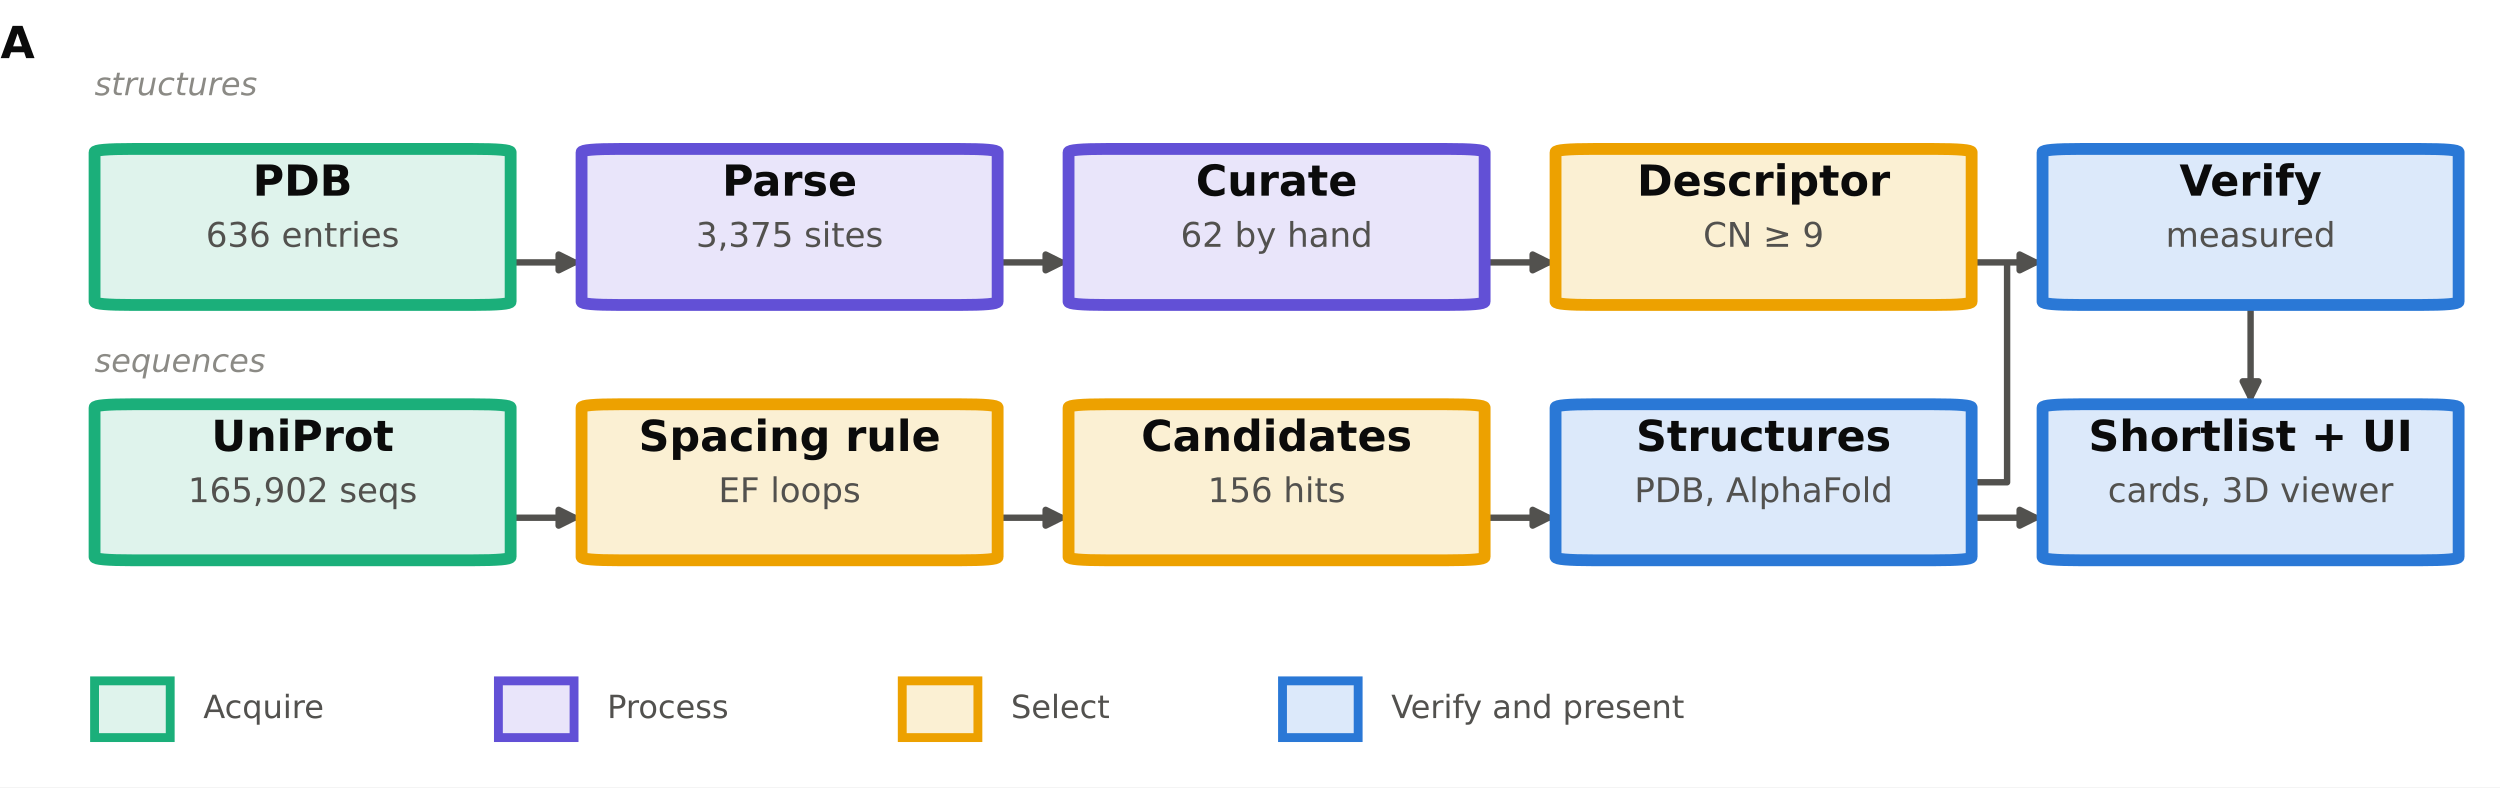
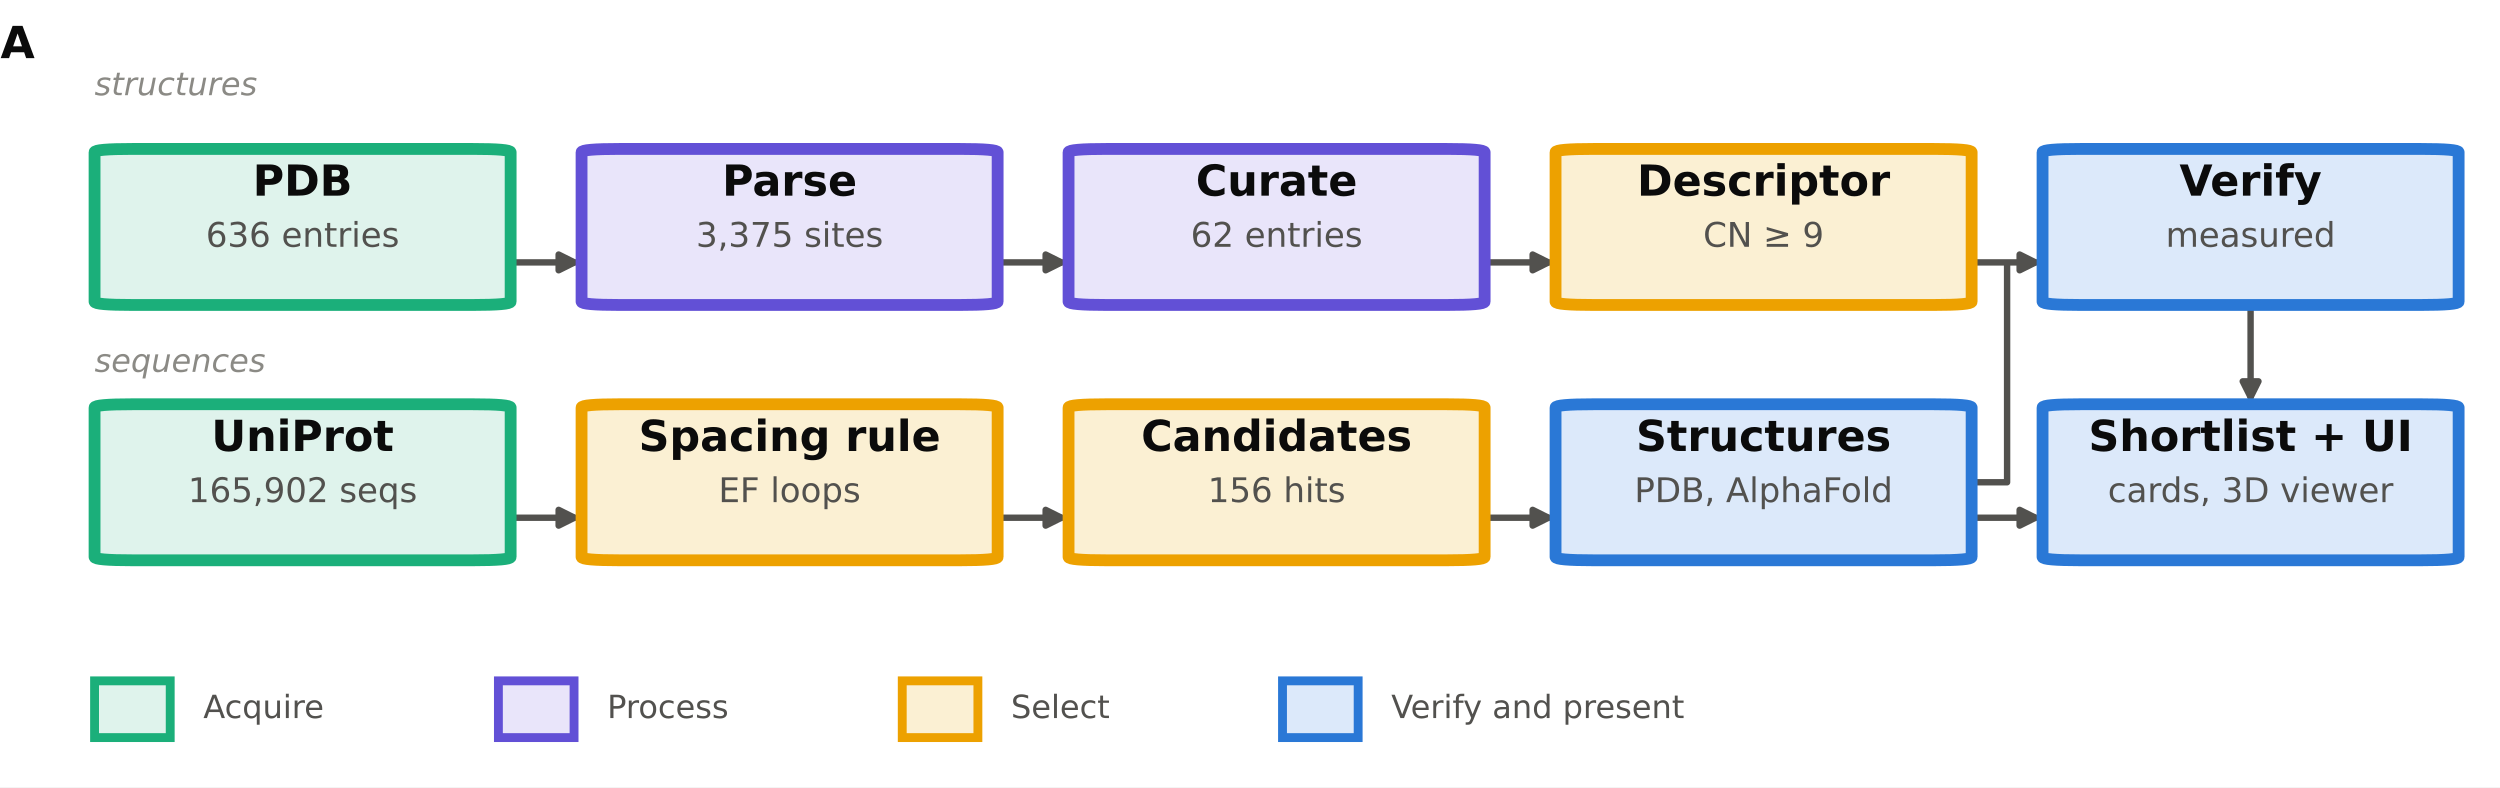
<svg xmlns="http://www.w3.org/2000/svg" width="507.6pt" height="159.84pt" viewBox="0 0 507.6 159.84" version="1.1">
  <defs>
    <style type="text/css">*{stroke-linejoin: round; stroke-linecap: butt}</style>
  </defs>
  <g id="figure_1">
    <g id="patch_1">
      <path d="M 0 159.84  L 507.6 159.84  L 507.6 0  L 0 0  z " style="fill: #ffffff" />
    </g>
    <g id="axes_1">
      <g id="patch_2">
-         <path d="M 103.68 53.28  Q 110.88 53.28 116.627 53.28  " clip-path="url(#p7aaacf0858)" style="fill: none; stroke: #52514e; stroke-width: 1.3; stroke-linecap: round" />
-         <path d="M 113.427 51.68  L 116.627 53.28  L 113.427 54.88  z " clip-path="url(#p7aaacf0858)" style="fill: #52514e; stroke: #52514e; stroke-width: 1.3; stroke-linecap: round" />
+         <path d="M 103.68 53.28  Q 110.88 53.28 116.627 53.28  " clip-path="url(#pb1943f57e9)" style="fill: none; stroke: #52514e; stroke-width: 1.3; stroke-linecap: round" />
+         <path d="M 113.427 51.68  L 116.627 53.28  L 113.427 54.88  z " clip-path="url(#pb1943f57e9)" style="fill: #52514e; stroke: #52514e; stroke-width: 1.3; stroke-linecap: round" />
      </g>
      <g id="patch_3">
-         <path d="M 103.68 105.12  Q 110.88 105.12 116.627 105.12  " clip-path="url(#p7aaacf0858)" style="fill: none; stroke: #52514e; stroke-width: 1.3; stroke-linecap: round" />
-         <path d="M 113.427 103.52  L 116.627 105.12  L 113.427 106.72  z " clip-path="url(#p7aaacf0858)" style="fill: #52514e; stroke: #52514e; stroke-width: 1.3; stroke-linecap: round" />
+         <path d="M 103.68 105.12  Q 110.88 105.12 116.627 105.12  " clip-path="url(#pb1943f57e9)" style="fill: none; stroke: #52514e; stroke-width: 1.3; stroke-linecap: round" />
+         <path d="M 113.427 103.52  L 116.627 105.12  L 113.427 106.72  z " clip-path="url(#pb1943f57e9)" style="fill: #52514e; stroke: #52514e; stroke-width: 1.3; stroke-linecap: round" />
      </g>
      <g id="patch_4">
-         <path d="M 202.56 53.28  Q 209.76 53.28 215.507 53.28  " clip-path="url(#p7aaacf0858)" style="fill: none; stroke: #52514e; stroke-width: 1.3; stroke-linecap: round" />
-         <path d="M 212.307 51.68  L 215.507 53.28  L 212.307 54.88  z " clip-path="url(#p7aaacf0858)" style="fill: #52514e; stroke: #52514e; stroke-width: 1.3; stroke-linecap: round" />
+         <path d="M 202.56 53.28  Q 209.76 53.28 215.507 53.28  " clip-path="url(#pb1943f57e9)" style="fill: none; stroke: #52514e; stroke-width: 1.3; stroke-linecap: round" />
+         <path d="M 212.307 51.68  L 215.507 53.28  L 212.307 54.88  z " clip-path="url(#pb1943f57e9)" style="fill: #52514e; stroke: #52514e; stroke-width: 1.3; stroke-linecap: round" />
      </g>
      <g id="patch_5">
-         <path d="M 202.56 105.12  Q 209.76 105.12 215.507 105.12  " clip-path="url(#p7aaacf0858)" style="fill: none; stroke: #52514e; stroke-width: 1.3; stroke-linecap: round" />
-         <path d="M 212.307 103.52  L 215.507 105.12  L 212.307 106.72  z " clip-path="url(#p7aaacf0858)" style="fill: #52514e; stroke: #52514e; stroke-width: 1.3; stroke-linecap: round" />
+         <path d="M 202.56 105.12  Q 209.76 105.12 215.507 105.12  " clip-path="url(#pb1943f57e9)" style="fill: none; stroke: #52514e; stroke-width: 1.3; stroke-linecap: round" />
+         <path d="M 212.307 103.52  L 215.507 105.12  L 212.307 106.72  z " clip-path="url(#pb1943f57e9)" style="fill: #52514e; stroke: #52514e; stroke-width: 1.3; stroke-linecap: round" />
      </g>
      <g id="patch_6">
-         <path d="M 301.44 53.28  Q 308.64 53.28 314.387 53.28  " clip-path="url(#p7aaacf0858)" style="fill: none; stroke: #52514e; stroke-width: 1.3; stroke-linecap: round" />
-         <path d="M 311.187 51.68  L 314.387 53.28  L 311.187 54.88  z " clip-path="url(#p7aaacf0858)" style="fill: #52514e; stroke: #52514e; stroke-width: 1.3; stroke-linecap: round" />
+         <path d="M 301.44 53.28  Q 308.64 53.28 314.387 53.28  " clip-path="url(#pb1943f57e9)" style="fill: none; stroke: #52514e; stroke-width: 1.3; stroke-linecap: round" />
+         <path d="M 311.187 51.68  L 314.387 53.28  L 311.187 54.88  z " clip-path="url(#pb1943f57e9)" style="fill: #52514e; stroke: #52514e; stroke-width: 1.3; stroke-linecap: round" />
      </g>
      <g id="patch_7">
-         <path d="M 301.44 105.12  Q 308.64 105.12 314.387 105.12  " clip-path="url(#p7aaacf0858)" style="fill: none; stroke: #52514e; stroke-width: 1.3; stroke-linecap: round" />
-         <path d="M 311.187 103.52  L 314.387 105.12  L 311.187 106.72  z " clip-path="url(#p7aaacf0858)" style="fill: #52514e; stroke: #52514e; stroke-width: 1.3; stroke-linecap: round" />
+         <path d="M 301.44 105.12  Q 308.64 105.12 314.387 105.12  " clip-path="url(#pb1943f57e9)" style="fill: none; stroke: #52514e; stroke-width: 1.3; stroke-linecap: round" />
+         <path d="M 311.187 103.52  L 314.387 105.12  L 311.187 106.72  z " clip-path="url(#pb1943f57e9)" style="fill: #52514e; stroke: #52514e; stroke-width: 1.3; stroke-linecap: round" />
      </g>
      <g id="patch_8">
-         <path d="M 400.32 53.28  Q 407.52 53.28 413.267 53.28  " clip-path="url(#p7aaacf0858)" style="fill: none; stroke: #52514e; stroke-width: 1.3; stroke-linecap: round" />
-         <path d="M 410.067 51.68  L 413.267 53.28  L 410.067 54.88  z " clip-path="url(#p7aaacf0858)" style="fill: #52514e; stroke: #52514e; stroke-width: 1.3; stroke-linecap: round" />
+         <path d="M 400.32 53.28  Q 407.52 53.28 413.267 53.28  " clip-path="url(#pb1943f57e9)" style="fill: none; stroke: #52514e; stroke-width: 1.3; stroke-linecap: round" />
+         <path d="M 410.067 51.68  L 413.267 53.28  L 410.067 54.88  z " clip-path="url(#pb1943f57e9)" style="fill: #52514e; stroke: #52514e; stroke-width: 1.3; stroke-linecap: round" />
      </g>
      <g id="patch_9">
-         <path d="M 400.32 105.12  Q 407.52 105.12 413.267 105.12  " clip-path="url(#p7aaacf0858)" style="fill: none; stroke: #52514e; stroke-width: 1.3; stroke-linecap: round" />
-         <path d="M 410.067 103.52  L 413.267 105.12  L 410.067 106.72  z " clip-path="url(#p7aaacf0858)" style="fill: #52514e; stroke: #52514e; stroke-width: 1.3; stroke-linecap: round" />
+         <path d="M 400.32 105.12  Q 407.52 105.12 413.267 105.12  " clip-path="url(#pb1943f57e9)" style="fill: none; stroke: #52514e; stroke-width: 1.3; stroke-linecap: round" />
+         <path d="M 410.067 103.52  L 413.267 105.12  L 410.067 106.72  z " clip-path="url(#pb1943f57e9)" style="fill: #52514e; stroke: #52514e; stroke-width: 1.3; stroke-linecap: round" />
      </g>
      <g id="line2d_1">
-         <path d="M 400.32 97.92  L 407.52 97.92  L 407.52 53.28  " clip-path="url(#p7aaacf0858)" style="fill: none; stroke: #52514e; stroke-width: 1.3" />
+         <path d="M 400.32 97.92  L 407.52 97.92  L 407.52 53.28  " clip-path="url(#pb1943f57e9)" style="fill: none; stroke: #52514e; stroke-width: 1.3" />
      </g>
      <g id="patch_10">
-         <path d="M 456.96 61.92  Q 456.96 72 456.96 80.627  " clip-path="url(#p7aaacf0858)" style="fill: none; stroke: #52514e; stroke-width: 1.3; stroke-linecap: round" />
-         <path d="M 458.56 77.427  L 456.96 80.627  L 455.36 77.427  z " clip-path="url(#p7aaacf0858)" style="fill: #52514e; stroke: #52514e; stroke-width: 1.3; stroke-linecap: round" />
+         <path d="M 456.96 61.92  Q 456.96 72 456.96 80.627  " clip-path="url(#pb1943f57e9)" style="fill: none; stroke: #52514e; stroke-width: 1.3; stroke-linecap: round" />
+         <path d="M 458.56 77.427  L 456.96 80.627  L 455.36 77.427  z " clip-path="url(#pb1943f57e9)" style="fill: #52514e; stroke: #52514e; stroke-width: 1.3; stroke-linecap: round" />
      </g>
      <g id="patch_11">
-         <path d="M 26.88 61.92  L 96 61.92  Q 103.68 61.92 103.68 61.242  L 103.68 30.918  Q 103.68 30.24 96 30.24  L 26.88 30.24  Q 19.2 30.24 19.2 30.918  L 19.2 61.242  Q 19.2 61.92 26.88 61.92  z " clip-path="url(#p7aaacf0858)" style="fill: #dff3ec; stroke: #1baf7a; stroke-width: 2.4; stroke-linejoin: miter" />
+         <path d="M 26.88 61.92  L 96 61.92  Q 103.68 61.92 103.68 61.242  L 103.68 30.918  Q 103.68 30.24 96 30.24  L 26.88 30.24  Q 19.2 30.24 19.2 30.918  L 19.2 61.242  Q 19.2 61.92 26.88 61.92  z " clip-path="url(#pb1943f57e9)" style="fill: #dff3ec; stroke: #1baf7a; stroke-width: 2.4; stroke-linejoin: miter" />
      </g>
      <g id="patch_12">
-         <path d="M 125.76 61.92  L 194.88 61.92  Q 202.56 61.92 202.56 61.242  L 202.56 30.918  Q 202.56 30.24 194.88 30.24  L 125.76 30.24  Q 118.08 30.24 118.08 30.918  L 118.08 61.242  Q 118.08 61.92 125.76 61.92  z " clip-path="url(#p7aaacf0858)" style="fill: #e9e5fa; stroke: #6250d6; stroke-width: 2.4; stroke-linejoin: miter" />
+         <path d="M 125.76 61.92  L 194.88 61.92  Q 202.56 61.92 202.56 61.242  L 202.56 30.918  Q 202.56 30.24 194.88 30.24  L 125.76 30.24  Q 118.08 30.24 118.08 30.918  L 118.08 61.242  Q 118.08 61.92 125.76 61.92  z " clip-path="url(#pb1943f57e9)" style="fill: #e9e5fa; stroke: #6250d6; stroke-width: 2.4; stroke-linejoin: miter" />
      </g>
      <g id="patch_13">
-         <path d="M 224.64 61.92  L 293.76 61.92  Q 301.44 61.92 301.44 61.242  L 301.44 30.918  Q 301.44 30.24 293.76 30.24  L 224.64 30.24  Q 216.96 30.24 216.96 30.918  L 216.96 61.242  Q 216.96 61.92 224.64 61.92  z " clip-path="url(#p7aaacf0858)" style="fill: #e9e5fa; stroke: #6250d6; stroke-width: 2.4; stroke-linejoin: miter" />
+         <path d="M 224.64 61.92  L 293.76 61.92  Q 301.44 61.92 301.44 61.242  L 301.44 30.918  Q 301.44 30.24 293.76 30.24  L 224.64 30.24  Q 216.96 30.24 216.96 30.918  L 216.96 61.242  Q 216.96 61.92 224.64 61.92  z " clip-path="url(#pb1943f57e9)" style="fill: #e9e5fa; stroke: #6250d6; stroke-width: 2.4; stroke-linejoin: miter" />
      </g>
      <g id="patch_14">
-         <path d="M 323.52 61.92  L 392.64 61.92  Q 400.32 61.92 400.32 61.242  L 400.32 30.918  Q 400.32 30.24 392.64 30.24  L 323.52 30.24  Q 315.84 30.24 315.84 30.918  L 315.84 61.242  Q 315.84 61.92 323.52 61.92  z " clip-path="url(#p7aaacf0858)" style="fill: #fbf0d3; stroke: #eda100; stroke-width: 2.4; stroke-linejoin: miter" />
+         <path d="M 323.52 61.92  L 392.64 61.92  Q 400.32 61.92 400.32 61.242  L 400.32 30.918  Q 400.32 30.24 392.64 30.24  L 323.52 30.24  Q 315.84 30.24 315.84 30.918  L 315.84 61.242  Q 315.84 61.92 323.52 61.92  z " clip-path="url(#pb1943f57e9)" style="fill: #fbf0d3; stroke: #eda100; stroke-width: 2.4; stroke-linejoin: miter" />
      </g>
      <g id="patch_15">
-         <path d="M 422.4 61.92  L 491.52 61.92  Q 499.2 61.92 499.2 61.242  L 499.2 30.918  Q 499.2 30.24 491.52 30.24  L 422.4 30.24  Q 414.72 30.24 414.72 30.918  L 414.72 61.242  Q 414.72 61.92 422.4 61.92  z " clip-path="url(#p7aaacf0858)" style="fill: #dce9fa; stroke: #2a78d6; stroke-width: 2.4; stroke-linejoin: miter" />
+         <path d="M 422.4 61.92  L 491.52 61.92  Q 499.2 61.92 499.2 61.242  L 499.2 30.918  Q 499.2 30.24 491.52 30.24  L 422.4 30.24  Q 414.72 30.24 414.72 30.918  L 414.72 61.242  Q 414.72 61.92 422.4 61.92  z " clip-path="url(#pb1943f57e9)" style="fill: #dce9fa; stroke: #2a78d6; stroke-width: 2.4; stroke-linejoin: miter" />
      </g>
      <g id="patch_16">
-         <path d="M 26.88 113.76  L 96 113.76  Q 103.68 113.76 103.68 113.082  L 103.68 82.758  Q 103.68 82.08 96 82.08  L 26.88 82.08  Q 19.2 82.08 19.2 82.758  L 19.2 113.082  Q 19.2 113.76 26.88 113.76  z " clip-path="url(#p7aaacf0858)" style="fill: #dff3ec; stroke: #1baf7a; stroke-width: 2.4; stroke-linejoin: miter" />
+         <path d="M 26.88 113.76  L 96 113.76  Q 103.68 113.76 103.68 113.082  L 103.68 82.758  Q 103.68 82.08 96 82.08  L 26.88 82.08  Q 19.2 82.08 19.2 82.758  L 19.2 113.082  Q 19.2 113.76 26.88 113.76  z " clip-path="url(#pb1943f57e9)" style="fill: #dff3ec; stroke: #1baf7a; stroke-width: 2.4; stroke-linejoin: miter" />
      </g>
      <g id="patch_17">
-         <path d="M 125.76 113.76  L 194.88 113.76  Q 202.56 113.76 202.56 113.082  L 202.56 82.758  Q 202.56 82.08 194.88 82.08  L 125.76 82.08  Q 118.08 82.08 118.08 82.758  L 118.08 113.082  Q 118.08 113.76 125.76 113.76  z " clip-path="url(#p7aaacf0858)" style="fill: #fbf0d3; stroke: #eda100; stroke-width: 2.4; stroke-linejoin: miter" />
+         <path d="M 125.76 113.76  L 194.88 113.76  Q 202.56 113.76 202.56 113.082  L 202.56 82.758  Q 202.56 82.08 194.88 82.08  L 125.76 82.08  Q 118.08 82.08 118.08 82.758  L 118.08 113.082  Q 118.08 113.76 125.76 113.76  z " clip-path="url(#pb1943f57e9)" style="fill: #fbf0d3; stroke: #eda100; stroke-width: 2.4; stroke-linejoin: miter" />
      </g>
      <g id="patch_18">
-         <path d="M 224.64 113.76  L 293.76 113.76  Q 301.44 113.76 301.44 113.082  L 301.44 82.758  Q 301.44 82.08 293.76 82.08  L 224.64 82.08  Q 216.96 82.08 216.96 82.758  L 216.96 113.082  Q 216.96 113.76 224.64 113.76  z " clip-path="url(#p7aaacf0858)" style="fill: #fbf0d3; stroke: #eda100; stroke-width: 2.4; stroke-linejoin: miter" />
+         <path d="M 224.64 113.76  L 293.76 113.76  Q 301.44 113.76 301.44 113.082  L 301.44 82.758  Q 301.44 82.08 293.76 82.08  L 224.64 82.08  Q 216.96 82.08 216.96 82.758  L 216.96 113.082  Q 216.96 113.76 224.64 113.76  z " clip-path="url(#pb1943f57e9)" style="fill: #fbf0d3; stroke: #eda100; stroke-width: 2.4; stroke-linejoin: miter" />
      </g>
      <g id="patch_19">
-         <path d="M 323.52 113.76  L 392.64 113.76  Q 400.32 113.76 400.32 113.082  L 400.32 82.758  Q 400.32 82.08 392.64 82.08  L 323.52 82.08  Q 315.84 82.08 315.84 82.758  L 315.84 113.082  Q 315.84 113.76 323.52 113.76  z " clip-path="url(#p7aaacf0858)" style="fill: #dce9fa; stroke: #2a78d6; stroke-width: 2.4; stroke-linejoin: miter" />
+         <path d="M 323.52 113.76  L 392.64 113.76  Q 400.32 113.76 400.32 113.082  L 400.32 82.758  Q 400.32 82.08 392.64 82.08  L 323.52 82.08  Q 315.84 82.08 315.84 82.758  L 315.84 113.082  Q 315.84 113.76 323.52 113.76  z " clip-path="url(#pb1943f57e9)" style="fill: #dce9fa; stroke: #2a78d6; stroke-width: 2.4; stroke-linejoin: miter" />
      </g>
      <g id="patch_20">
-         <path d="M 422.4 113.76  L 491.52 113.76  Q 499.2 113.76 499.2 113.082  L 499.2 82.758  Q 499.2 82.08 491.52 82.08  L 422.4 82.08  Q 414.72 82.08 414.72 82.758  L 414.72 113.082  Q 414.72 113.76 422.4 113.76  z " clip-path="url(#p7aaacf0858)" style="fill: #dce9fa; stroke: #2a78d6; stroke-width: 2.4; stroke-linejoin: miter" />
+         <path d="M 422.4 113.76  L 491.52 113.76  Q 499.2 113.76 499.2 113.082  L 499.2 82.758  Q 499.2 82.08 491.52 82.08  L 422.4 82.08  Q 414.72 82.08 414.72 82.758  L 414.72 113.082  Q 414.72 113.76 422.4 113.76  z " clip-path="url(#pb1943f57e9)" style="fill: #dce9fa; stroke: #2a78d6; stroke-width: 2.4; stroke-linejoin: miter" />
      </g>
      <g id="patch_21">
-         <path d="M 19.2 149.76  L 34.56 149.76  L 34.56 138.24  L 19.2 138.24  z " clip-path="url(#p7aaacf0858)" style="fill: #dff3ec; stroke: #1baf7a; stroke-width: 1.8; stroke-linejoin: miter" />
+         <path d="M 19.2 149.76  L 34.56 149.76  L 34.56 138.24  L 19.2 138.24  z " clip-path="url(#pb1943f57e9)" style="fill: #dff3ec; stroke: #1baf7a; stroke-width: 1.8; stroke-linejoin: miter" />
      </g>
      <g id="patch_22">
-         <path d="M 101.196 149.76  L 116.556 149.76  L 116.556 138.24  L 101.196 138.24  z " clip-path="url(#p7aaacf0858)" style="fill: #e9e5fa; stroke: #6250d6; stroke-width: 1.8; stroke-linejoin: miter" />
+         <path d="M 101.196 149.76  L 116.556 149.76  L 116.556 138.24  L 101.196 138.24  z " clip-path="url(#pb1943f57e9)" style="fill: #e9e5fa; stroke: #6250d6; stroke-width: 1.8; stroke-linejoin: miter" />
      </g>
      <g id="patch_23">
-         <path d="M 183.192 149.76  L 198.552 149.76  L 198.552 138.24  L 183.192 138.24  z " clip-path="url(#p7aaacf0858)" style="fill: #fbf0d3; stroke: #eda100; stroke-width: 1.8; stroke-linejoin: miter" />
+         <path d="M 183.192 149.76  L 198.552 149.76  L 198.552 138.24  L 183.192 138.24  z " clip-path="url(#pb1943f57e9)" style="fill: #fbf0d3; stroke: #eda100; stroke-width: 1.8; stroke-linejoin: miter" />
      </g>
      <g id="patch_24">
-         <path d="M 260.4 149.76  L 275.76 149.76  L 275.76 138.24  L 260.4 138.24  z " clip-path="url(#p7aaacf0858)" style="fill: #dce9fa; stroke: #2a78d6; stroke-width: 1.8; stroke-linejoin: miter" />
+         <path d="M 260.4 149.76  L 275.76 149.76  L 275.76 138.24  L 260.4 138.24  z " clip-path="url(#pb1943f57e9)" style="fill: #dce9fa; stroke: #2a78d6; stroke-width: 1.8; stroke-linejoin: miter" />
      </g>
      <g id="text_1">
        <text style="font-style: italic; font-size: 6.5px; font-family: 'DejaVu Sans'; text-anchor: start; fill: #8b8a85" x="19.2" y="19.339" transform="rotate(-0 19.2 19.33898)">structures</text>
      </g>
      <g id="text_2">
        <text style="font-style: italic; font-size: 6.5px; font-family: 'DejaVu Sans'; text-anchor: start; fill: #8b8a85" x="19.2" y="75.499" transform="rotate(-0 19.2 75.49898)">sequences</text>
      </g>
      <g id="text_3">
        <text style="font-weight: 700; font-size: 8.7px; font-family: 'DejaVu Sans'; text-anchor: middle; fill: #0b0b0b" x="61.44" y="39.731" transform="rotate(-0 61.44 39.73064)">PDB</text>
      </g>
      <g id="text_4">
        <text style="font-size: 6.9px; font-family: 'DejaVu Sans'; text-anchor: middle; fill: #52514e" x="61.44" y="50.108" transform="rotate(-0 61.44 50.10792)">636 entries</text>
      </g>
      <g id="text_5">
        <text style="font-weight: 700; font-size: 8.7px; font-family: 'DejaVu Sans'; text-anchor: middle; fill: #0b0b0b" x="160.32" y="39.731" transform="rotate(-0 160.32 39.73064)">Parse</text>
      </g>
      <g id="text_6">
        <text style="font-size: 6.9px; font-family: 'DejaVu Sans'; text-anchor: middle; fill: #52514e" x="160.32" y="50.108" transform="rotate(-0 160.32 50.10792)">3,375 sites</text>
      </g>
      <g id="text_7">
        <text style="font-weight: 700; font-size: 8.7px; font-family: 'DejaVu Sans'; text-anchor: middle; fill: #0b0b0b" x="259.2" y="39.731" transform="rotate(-0 259.2 39.73064)">Curate</text>
      </g>
      <g id="text_8">
-         <text style="font-size: 6.9px; font-family: 'DejaVu Sans'; text-anchor: middle; fill: #52514e" x="259.2" y="50.108" transform="rotate(-0 259.2 50.10792)">62 by hand</text>
+         <text style="font-size: 6.9px; font-family: 'DejaVu Sans'; text-anchor: middle; fill: #52514e" x="259.2" y="50.108" transform="rotate(-0 259.2 50.10792)">62 entries</text>
      </g>
      <g id="text_9">
        <text style="font-weight: 700; font-size: 8.7px; font-family: 'DejaVu Sans'; text-anchor: middle; fill: #0b0b0b" x="358.08" y="39.731" transform="rotate(-0 358.08 39.73064)">Descriptor</text>
      </g>
      <g id="text_10">
        <text style="font-size: 6.9px; font-family: 'DejaVu Sans'; text-anchor: middle; fill: #52514e" x="358.08" y="50.108" transform="rotate(-0 358.08 50.10792)">CN ≥ 9</text>
      </g>
      <g id="text_11">
        <text style="font-weight: 700; font-size: 8.7px; font-family: 'DejaVu Sans'; text-anchor: middle; fill: #0b0b0b" x="456.96" y="39.731" transform="rotate(-0 456.96 39.73064)">Verify</text>
      </g>
      <g id="text_12">
        <text style="font-size: 6.9px; font-family: 'DejaVu Sans'; text-anchor: middle; fill: #52514e" x="456.96" y="50.108" transform="rotate(-0 456.96 50.10792)">measured</text>
      </g>
      <g id="text_13">
        <text style="font-weight: 700; font-size: 8.7px; font-family: 'DejaVu Sans'; text-anchor: middle; fill: #0b0b0b" x="61.44" y="91.571" transform="rotate(-0 61.44 91.57064)">UniProt</text>
      </g>
      <g id="text_14">
        <text style="font-size: 6.9px; font-family: 'DejaVu Sans'; text-anchor: middle; fill: #52514e" x="61.44" y="101.948" transform="rotate(-0 61.44 101.9479)">165,902 seqs</text>
      </g>
      <g id="text_15">
        <text style="font-weight: 700; font-size: 8.7px; font-family: 'DejaVu Sans'; text-anchor: middle; fill: #0b0b0b" x="160.32" y="91.571" transform="rotate(-0 160.32 91.57064)">Spacing rule</text>
      </g>
      <g id="text_16">
        <text style="font-size: 6.9px; font-family: 'DejaVu Sans'; text-anchor: middle; fill: #52514e" x="160.32" y="101.948" transform="rotate(-0 160.32 101.9479)">EF loops</text>
      </g>
      <g id="text_17">
        <text style="font-weight: 700; font-size: 8.7px; font-family: 'DejaVu Sans'; text-anchor: middle; fill: #0b0b0b" x="259.2" y="91.571" transform="rotate(-0 259.2 91.57064)">Candidates</text>
      </g>
      <g id="text_18">
        <text style="font-size: 6.9px; font-family: 'DejaVu Sans'; text-anchor: middle; fill: #52514e" x="259.2" y="101.948" transform="rotate(-0 259.2 101.9479)">156 hits</text>
      </g>
      <g id="text_19">
        <text style="font-weight: 700; font-size: 8.7px; font-family: 'DejaVu Sans'; text-anchor: middle; fill: #0b0b0b" x="358.08" y="91.571" transform="rotate(-0 358.08 91.57064)">Structures</text>
      </g>
      <g id="text_20">
        <text style="font-size: 6.9px; font-family: 'DejaVu Sans'; text-anchor: middle; fill: #52514e" x="358.08" y="101.948" transform="rotate(-0 358.08 101.9479)">PDB, AlphaFold</text>
      </g>
      <g id="text_21">
        <text style="font-weight: 700; font-size: 8.7px; font-family: 'DejaVu Sans'; text-anchor: middle; fill: #0b0b0b" x="456.96" y="91.571" transform="rotate(-0 456.96 91.57064)">Shortlist + UI</text>
      </g>
      <g id="text_22">
        <text style="font-size: 6.9px; font-family: 'DejaVu Sans'; text-anchor: middle; fill: #52514e" x="456.96" y="101.948" transform="rotate(-0 456.96 101.9479)">cards, 3D viewer</text>
      </g>
      <g id="text_23">
        <text style="font-size: 6.5px; font-family: 'DejaVu Sans'; text-anchor: start; fill: #52514e" x="41.28" y="145.794" transform="rotate(-0 41.28 145.7936)">Acquire</text>
      </g>
      <g id="text_24">
        <text style="font-size: 6.5px; font-family: 'DejaVu Sans'; text-anchor: start; fill: #52514e" x="123.276" y="145.794" transform="rotate(-0 123.276 145.7936)">Process</text>
      </g>
      <g id="text_25">
        <text style="font-size: 6.5px; font-family: 'DejaVu Sans'; text-anchor: start; fill: #52514e" x="205.272" y="145.794" transform="rotate(-0 205.272 145.7936)">Select</text>
      </g>
      <g id="text_26">
        <text style="font-size: 6.5px; font-family: 'DejaVu Sans'; text-anchor: start; fill: #52514e" x="282.48" y="145.794" transform="rotate(-0 282.48 145.7936)">Verify and present</text>
      </g>
      <g id="text_27">
        <text style="font-weight: 700; font-size: 9px; font-family: 'DejaVu Sans'; text-anchor: end; fill: #0b0b0b" x="7.056" y="11.808" transform="rotate(-0 7.056 11.80828)">A</text>
      </g>
    </g>
  </g>
  <defs>
-     <clipPath id="p7aaacf0858">
+     <clipPath id="pb1943f57e9">
      <rect x="14.4" y="12.96" width="489.6" height="144" />
    </clipPath>
  </defs>
</svg>
